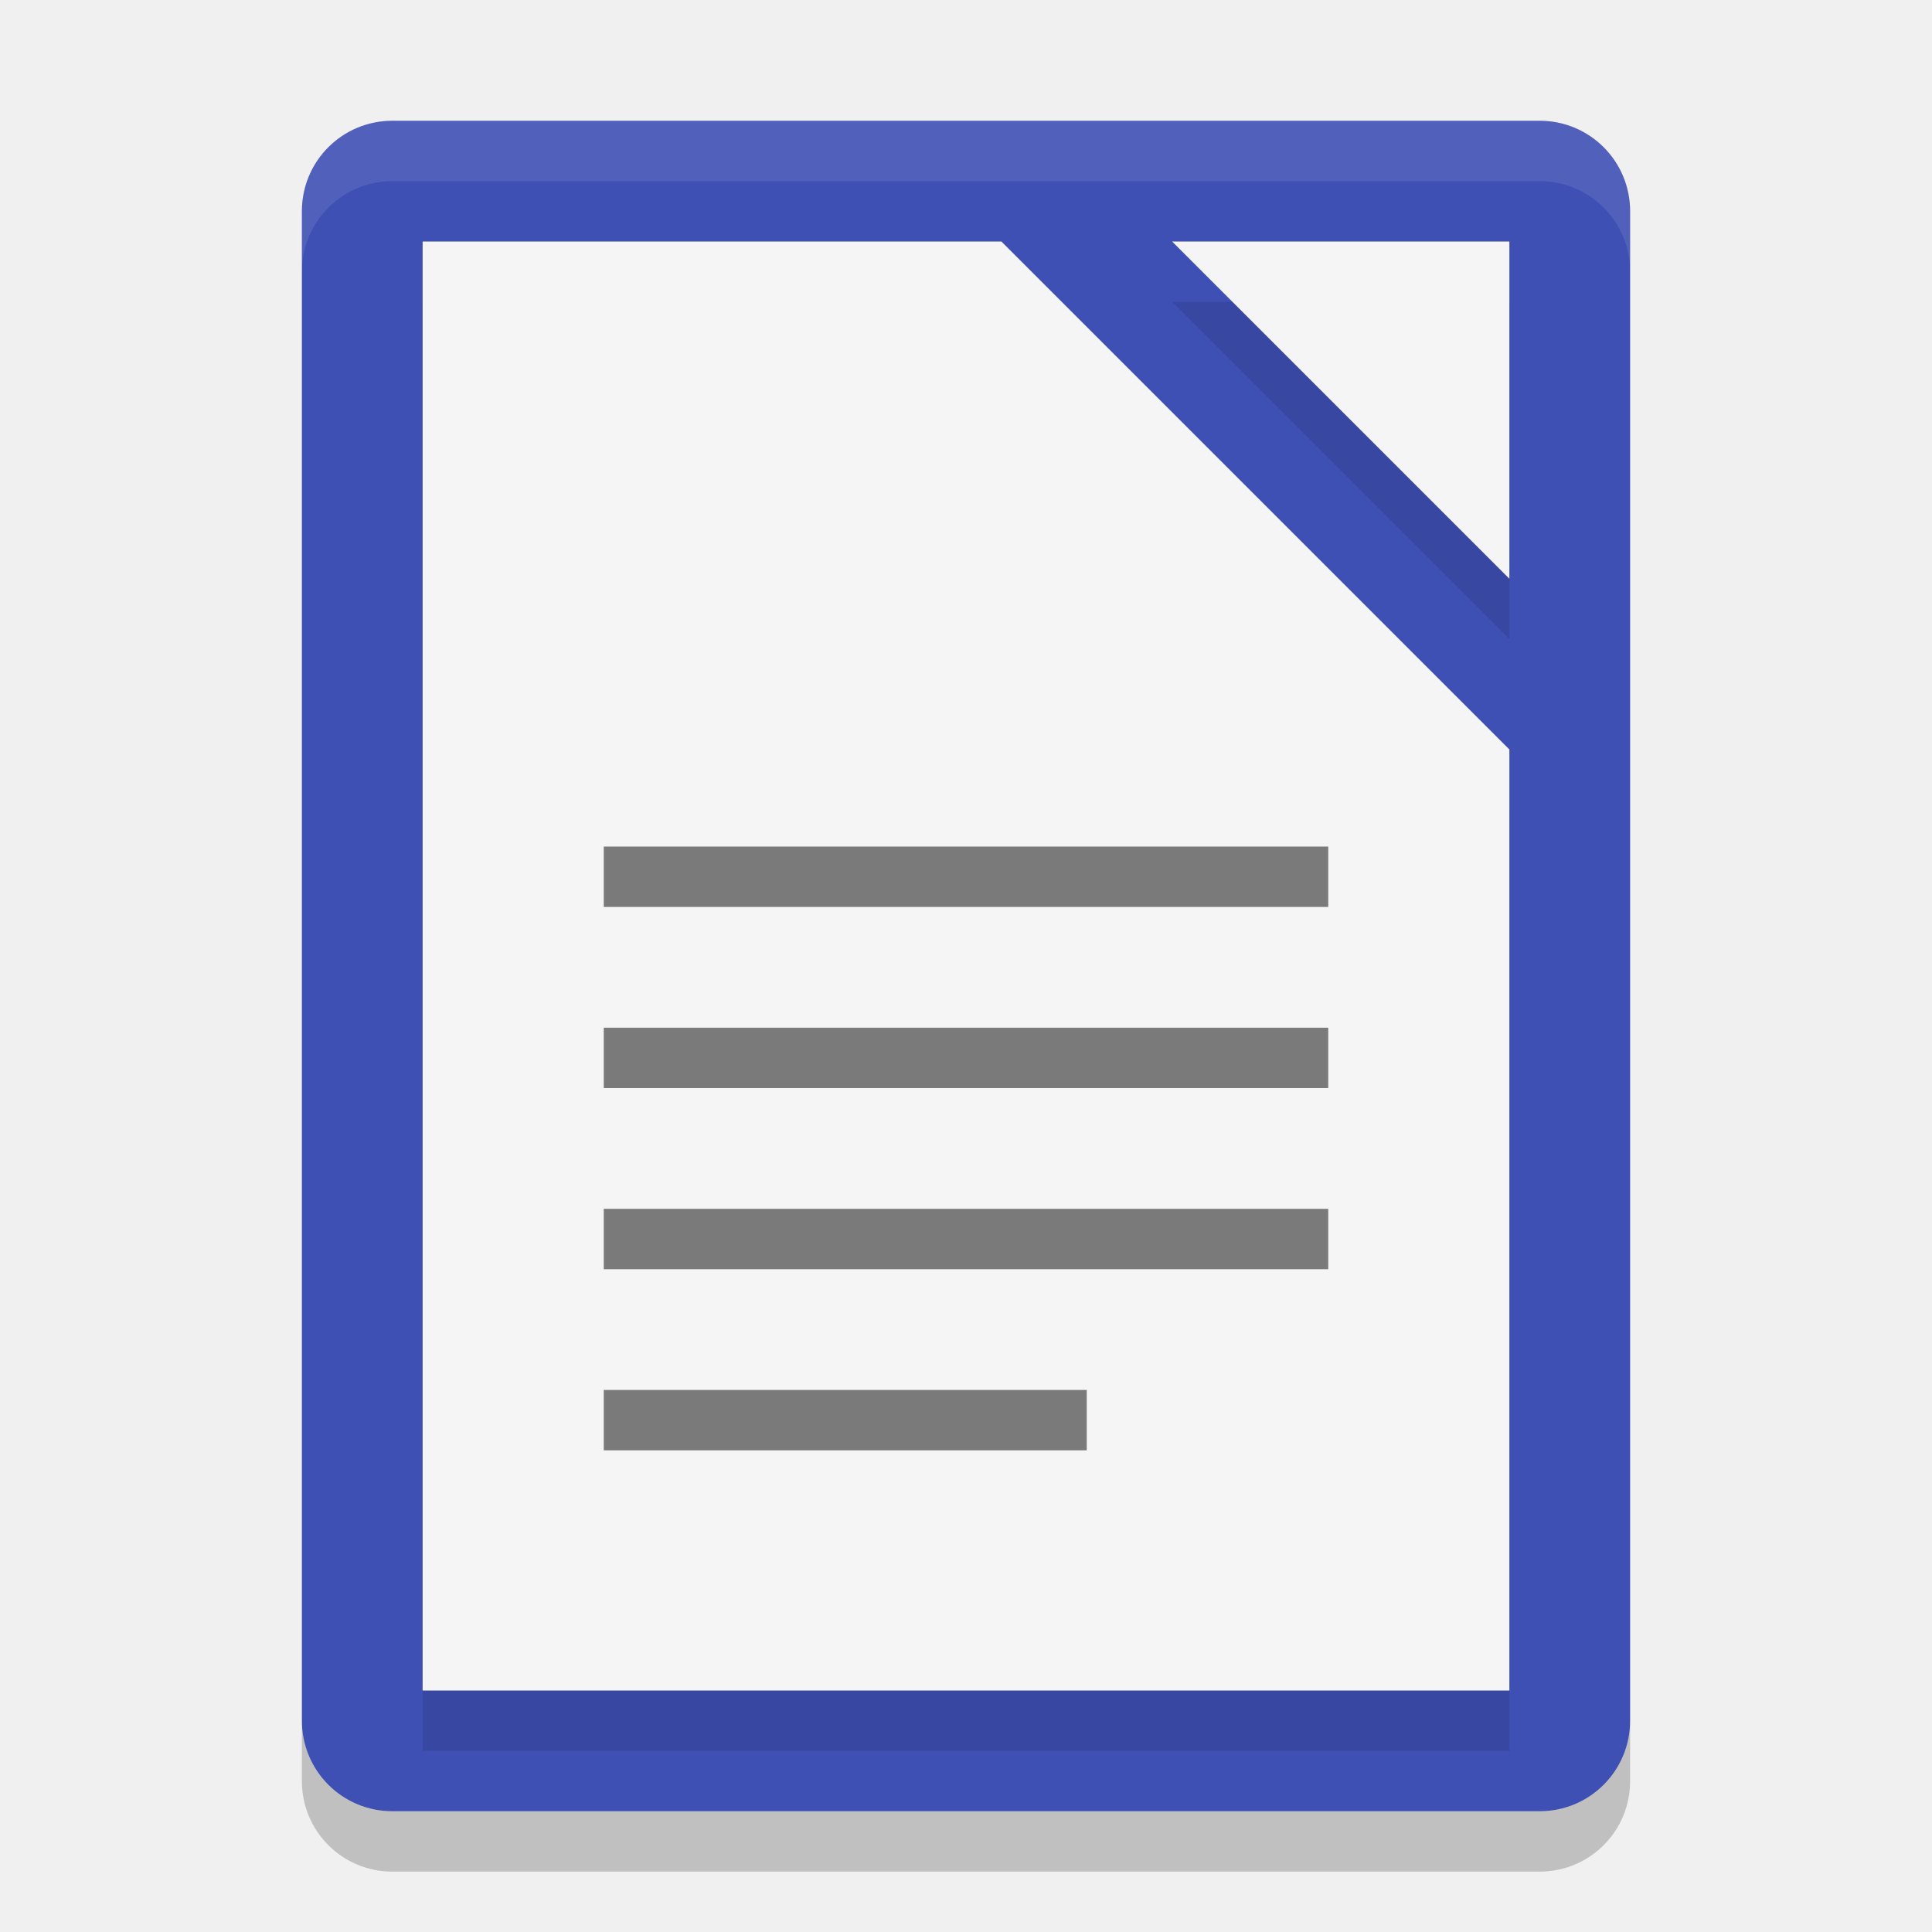
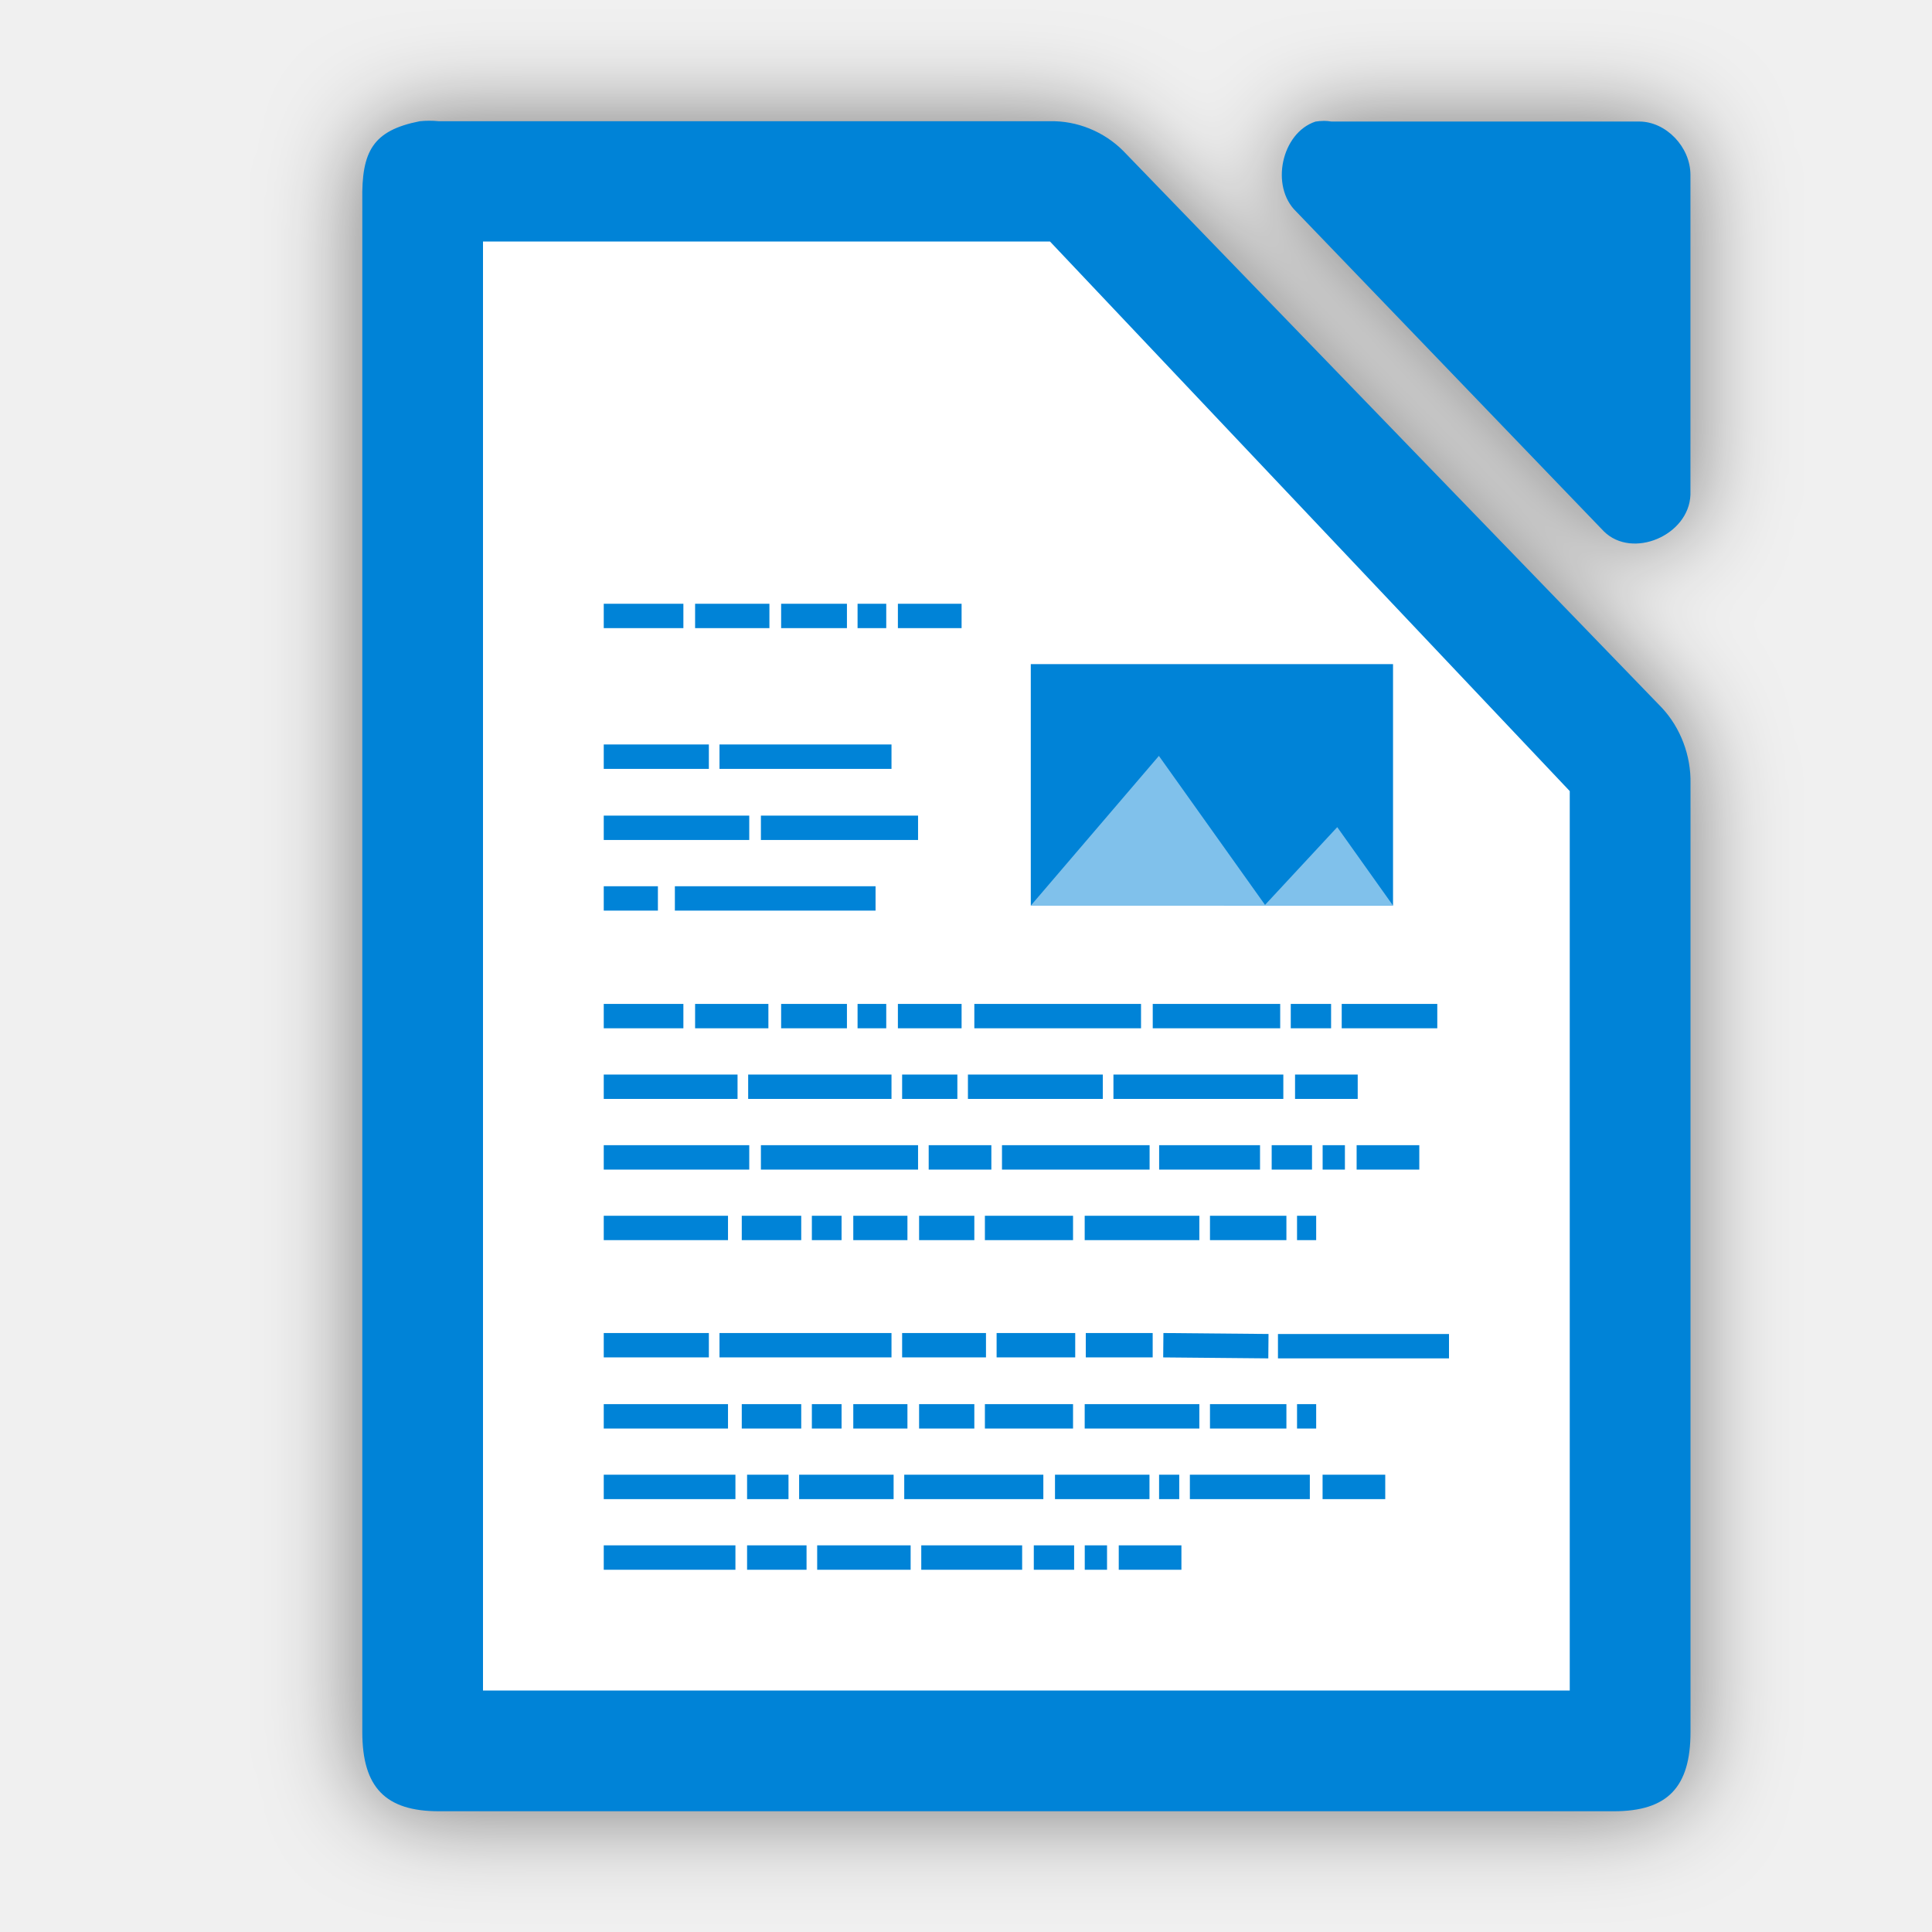
- <svg xmlns="http://www.w3.org/2000/svg" width="32" height="32" version="1">
-   <path fill="#3e50b4" d="m27 28.5v-25c0-0.831-0.669-1.5-1.5-1.5h-19c-0.831 0-1.5 0.669-1.5 1.5v25c0 0.831 0.669 1.5 1.5 1.5h19c0.831 0 1.5-0.669 1.5-1.5z" />
-   <path opacity=".1" d="m7 5v24h18v-15.586l-8.414-8.414h-9.586zm12.414 0 5.586 5.586v-5.586h-5.586z" />
-   <path fill="#f5f5f5" d="m7 4v24h18v-15.586l-8.414-8.414h-9.586zm12.414 0 5.586 5.586v-5.586h-5.586z" />
-   <path fill="#fff" opacity=".1" d="m6.5 2c-0.831 0-1.5 0.669-1.5 1.5v1c0-0.831 0.669-1.5 1.5-1.5h19c0.831 0 1.5 0.669 1.5 1.5v-1c0-0.831-0.669-1.5-1.5-1.5z" />
-   <path opacity=".5" d="m10 24.022v-1h8v1zm0-3v-1h12v1zm0-3v-1h12v1zm0-3v-1h12v1z" />
-   <path opacity=".2" d="m5 28.5v1c0 0.831 0.669 1.5 1.5 1.5h19c0.831 0 1.5-0.669 1.5-1.5v-1c0 0.831-0.669 1.5-1.5 1.5h-19c-0.831 0-1.5-0.669-1.5-1.5z" />
+ <svg xmlns="http://www.w3.org/2000/svg" height="32" width="32" id="svg16" version="1.1" viewBox="0 0 32 32">
+   <defs id="defs20">
+     <linearGradient id="b-7" gradientTransform="matrix(1.69223,0,0,1.749514,-162.3822,-1712.929)" gradientUnits="userSpaceOnUse" x1="122.75" x2="111.75" y1="991.621" y2="977.117">
+       <stop offset="0" stop-color="#535353" id="stop7-4" />
+       <stop offset="1" stop-color="#7e7e7e" id="stop9-2" />
+     </linearGradient>
+     <filter style="color-interpolation-filters:sRGB" id="filter61522" x="-0.085" width="1.17" y="-0.067" height="1.134">
+       <feGaussianBlur stdDeviation="0.781" id="feGaussianBlur61524" />
+     </filter>
+   </defs>
+   <linearGradient gradientTransform="matrix(0.1956521,0,0,0.2068966,4.477997,2.758621)" y2="6" y1="122" x2="20.001" x1="108.001" gradientUnits="userSpaceOnUse" id="a">
+     <stop id="stop2" stop-color="#e6e6e6" offset="0" />
+     <stop id="stop4" stop-color="#fff" offset="1" />
+   </linearGradient>
+   <linearGradient y2="977.117" y1="991.621" x2="111.75" x1="122.75" gradientUnits="userSpaceOnUse" gradientTransform="matrix(1.69223,0,0,1.749514,-181.4137,-1706.168)" id="b">
+     <stop id="stop7" stop-color="#535353" offset="0" />
+     <stop id="stop9" stop-color="#7e7e7e" offset="1" />
+   </linearGradient>
+   <path d="M 7.111,2 C 7.058,2 7.005,2.002 6.953,2.008 6.177,2.161 5.987,2.503 6.001,3.32 V 28.688 C 6.001,29.604 6.384,30 7.27,30 h 19.461 c 0.886,-8.8e-5 1.269,-0.396 1.269,-1.312 V 12.978 c 0.01,-0.462 -0.165,-0.925 -0.476,-1.257 L 18.605,2.5 C 18.284,2.178 17.836,1.997 17.389,2.008 H 7.27 C 7.217,2.002 7.164,2 7.111,2 Z m 14.81,0.003 c -0.044,0 -0.089,0.004 -0.133,0.011 -0.563,0.187 -0.753,1.073 -0.319,1.49 L 26.567,8.802 c 0.471,0.464 1.408,0.067 1.433,-0.607 V 2.896 c -5e-5,-0.462 -0.405,-0.883 -0.849,-0.883 h -5.097 c -0.044,-0.007 -0.089,-0.011 -0.133,-0.011 z" fill="url(#b)" id="path12-3" style="fill:#000000;fill-opacity:1;stroke-width:0.215;opacity:0.5;filter:url(#filter61522)" />
+   <path style="fill:#0083d7;stroke-width:0.215;fill-opacity:1" id="path12" fill="url(#b)" d="M 7.111,2 C 7.058,2 7.005,2.002 6.953,2.008 6.177,2.161 5.987,2.503 6.001,3.32 V 28.688 C 6.001,29.604 6.384,30 7.27,30 h 19.461 c 0.886,-8.8e-5 1.269,-0.396 1.269,-1.312 V 12.978 c 0.01,-0.462 -0.165,-0.925 -0.476,-1.257 L 18.605,2.5 C 18.284,2.178 17.836,1.997 17.389,2.008 H 7.27 C 7.217,2.002 7.164,2 7.111,2 Z M 21.921,2.003 c -0.044,0 -0.089,0.004 -0.133,0.011 -0.563,0.187 -0.753,1.073 -0.319,1.49 l 5.097,5.298 c 0.471,0.464 1.408,0.067 1.433,-0.607 V 2.896 c -5e-5,-0.462 -0.405,-0.883 -0.849,-0.883 h -5.097 c -0.044,-0.007 -0.089,-0.011 -0.133,-0.011 z" />
+   <path style="fill:#ffffff;stroke-width:0.201" id="path14" fill="url(#a)" d="M 8,4 V 28 H 26 V 13.103 L 17.391,4 Z" />
+   <rect style="fill:#0083d7;fill-opacity:1;stroke-width:0.808" id="rect3264-6" width="6" height="4" x="17.073" y="11" />
+   <path style="opacity:0.5;fill:#ffffff;fill-opacity:1;stroke:none;stroke-width:1px;stroke-linecap:butt;stroke-linejoin:miter;stroke-opacity:1" d="m 17.073,15 2.122,-2.48 1.758,2.468 1.196,-1.288 0.924,1.299 z" id="path3398" />
+   <path d="m 10,10.202 h 1.319 z m 1.513,0 h 1.231 z m 1.425,0 h 1.09 z m 1.266,0 h 0.475 z m 0.668,0 h 1.055 z M 10,12.533 h 1.741 z m 1.917,0 h 2.849 z M 10,13.711 h 2.41 z m 2.603,0 h 2.603 z M 10,14.881 h 0.897 z m 1.178,0 h 3.324 z M 10,16.83 h 1.319 z m 1.513,0 h 1.214 z m 1.425,0 h 1.09 z m 1.266,0 h 0.475 z m 0.668,0 h 1.055 z m 1.266,0 h 2.761 z m 2.955,0 h 2.111 z m 2.286,0 h 0.668 z m 0.844,0 h 1.583 z M 10,18 h 2.216 z m 2.392,0 h 2.374 z m 2.55,0 h 0.915 z m 1.09,0 h 2.234 z m 2.41,0 h 2.814 z m 3.008,0 h 1.038 z M 10,19.17 h 2.41 z m 2.603,0 h 2.603 z m 2.779,0 h 1.038 z m 1.214,0 h 2.445 z m 2.603,0 h 1.671 z m 1.864,0 h 0.668 z m 0.844,0 h 0.369 z m 0.563,0 h 1.038 z M 10,20.339 h 2.058 z m 2.286,0 h 0.985 z m 1.161,0 h 0.492 z m 0.686,0 h 0.897 z m 1.09,0 h 0.915 z m 1.09,0 h 1.46 z m 1.653,0 h 1.899 z m 2.075,0 h 1.266 z m 1.442,0 h 0.317 z M 10,22.281 h 1.741 z m 1.917,0 h 2.849 z m 3.025,0 h 1.389 z m 1.565,0 h 1.302 z m 1.477,0 h 1.108 z m 1.284,0 1.741,0.016 z m 1.899,0.016 H 24 Z M 10,23.459 h 2.058 z m 2.286,0 h 0.985 z m 1.161,0 h 0.492 z m 0.686,0 h 0.897 z m 1.09,0 h 0.915 z m 1.09,0 h 1.46 z m 1.653,0 h 1.899 z m 2.075,0 h 1.266 z m 1.442,0 h 0.317 z M 10,24.628 h 2.181 z m 2.374,0 h 0.686 z m 0.862,0 h 1.565 z m 1.741,0 h 2.304 z m 2.497,0 h 1.565 z m 1.724,0 h 0.334 z m 0.51,0 h 1.987 z m 2.198,0 h 1.038 z M 10,25.798 h 2.181 z m 2.374,0 h 0.985 z m 1.161,0 h 1.548 z m 1.724,0 h 1.671 z m 1.864,0 h 0.668 z m 0.844,0 h 0.369 z m 0.563,0 h 1.038 z" id="path3475" style="fill:none;fill-opacity:1;stroke:#0083d7;stroke-width:0.404px;stroke-linecap:butt;stroke-linejoin:miter;stroke-opacity:1" />
</svg>
